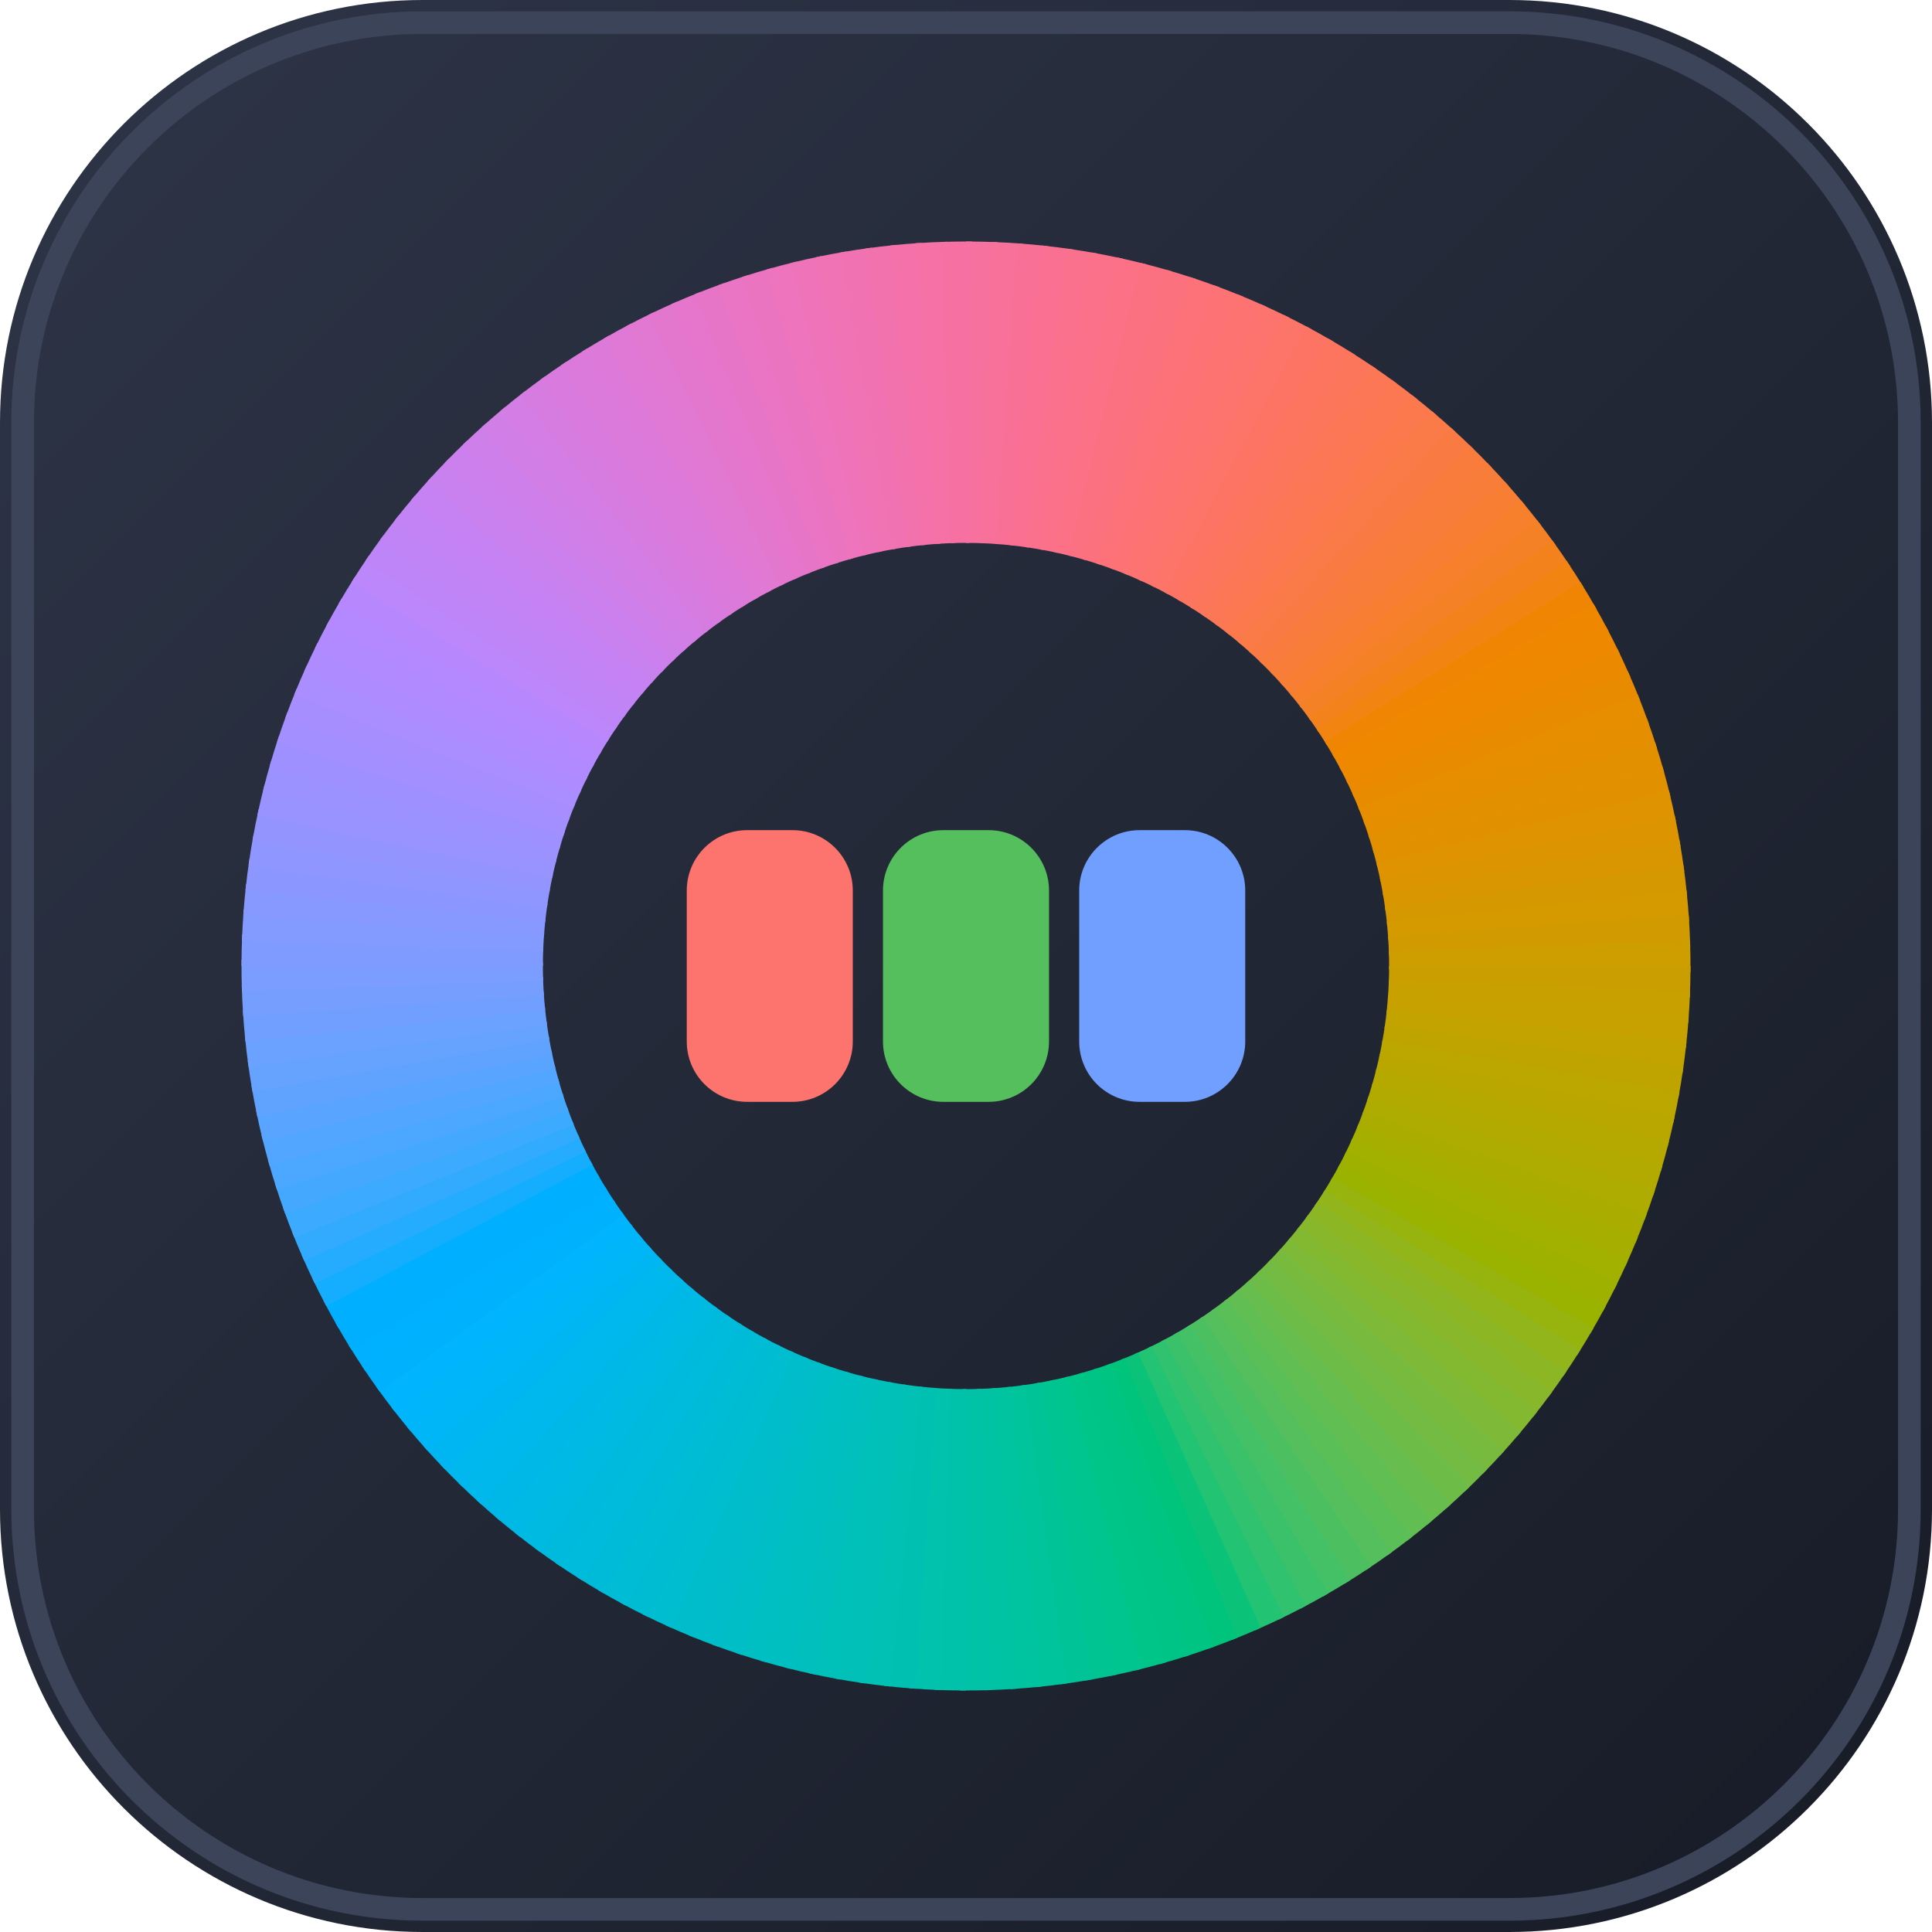
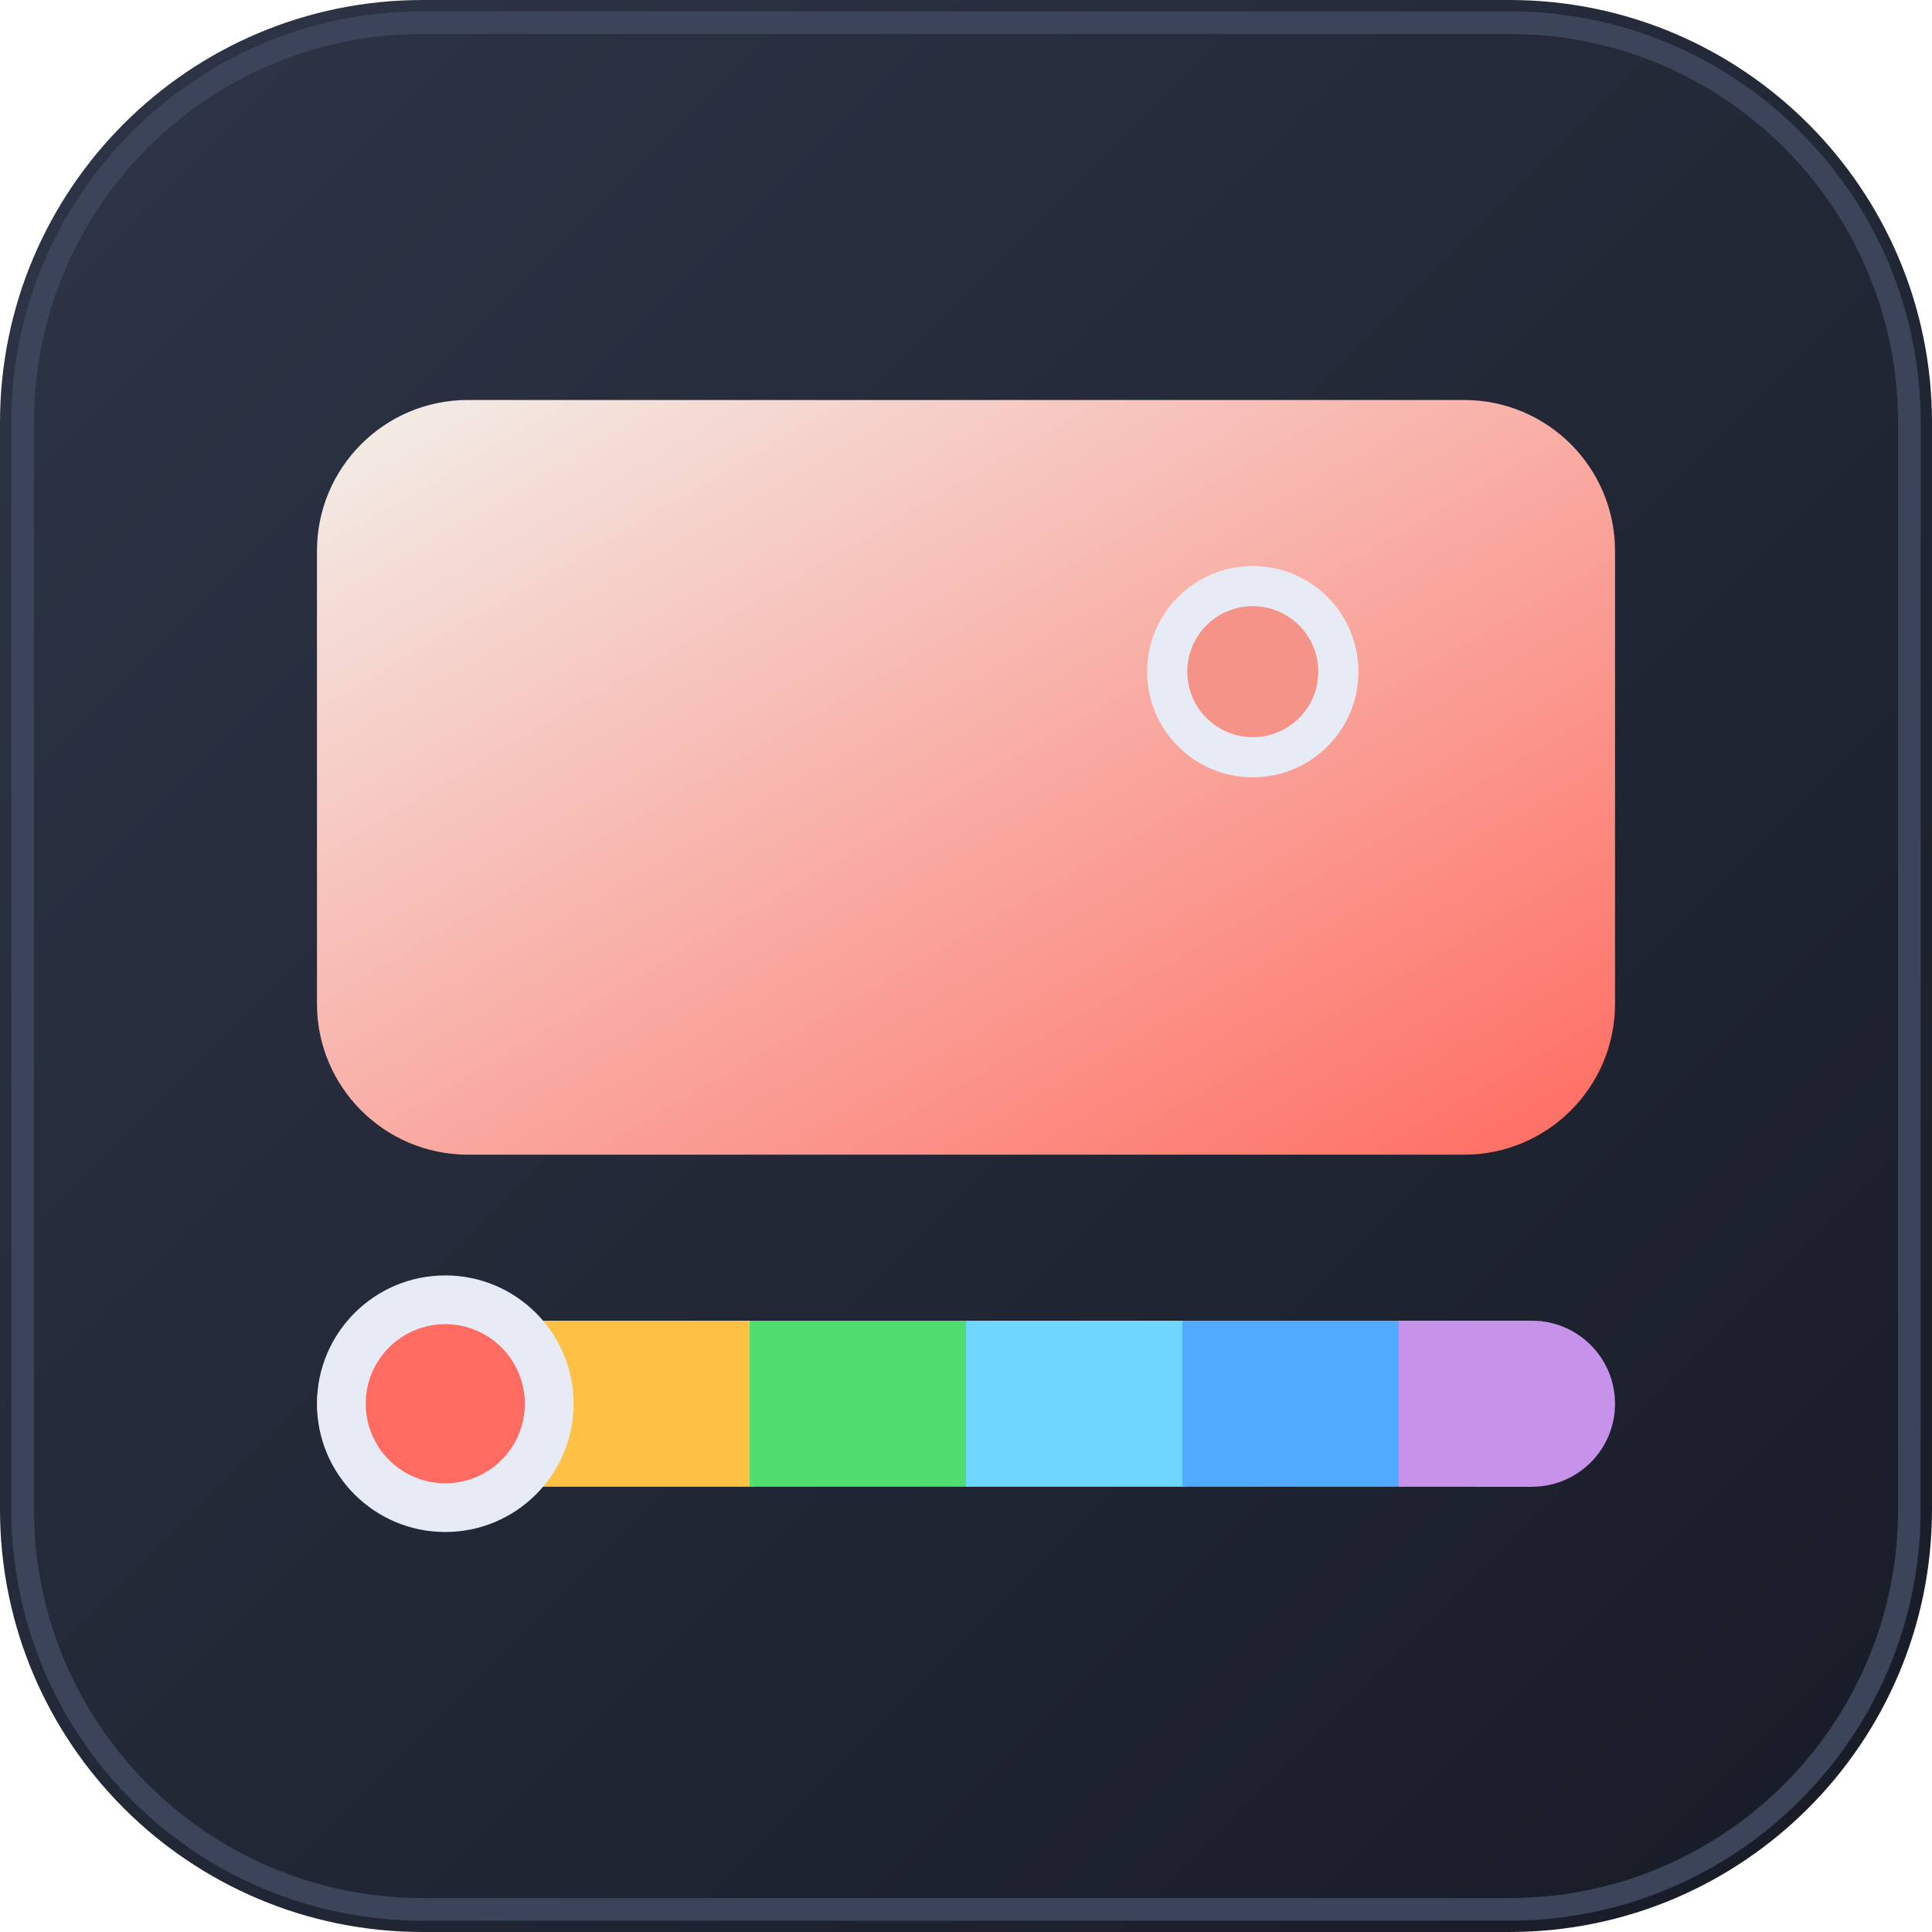
<svg xmlns="http://www.w3.org/2000/svg" width="256" height="256" viewBox="0 0 256 256" role="img" aria-label="W3C Color Toolkit">
  <defs>
    <linearGradient id="g0" x1="0" y1="0" x2="1" y2="1">
      <stop offset="0" stop-color="#2E3547" />
      <stop offset="1" stop-color="#171B26" />
    </linearGradient>
+     <linearGradient id="g1" x1="0" y1="0" x2="1" y2="1">
+       <stop offset="0" stop-color="#F2F0EA" />
+       <stop offset="1" stop-color="#FF6B60" />
+     </linearGradient>
  </defs>
  <rect x="0" y="0" width="256" height="256" rx="56" fill="url(#g0)" />
  <rect x="3" y="3" width="250" height="250" rx="53" fill="none" stroke="#3C4459" stroke-width="3" />
-   <g>
-     <path d="M128 32 A96 96 0 0 1 132.187 32.091 L130.445 71.989 A56.064 56.064 0 0 0 128 71.936 Z" fill="#f7719e" />
-     <path d="M131.35 32.058 A96 96 0 0 1 135.532 32.296 L132.399 72.109 A56.064 56.064 0 0 0 129.957 71.97 Z" fill="#f8719a" />
-     <path d="M134.697 32.234 A96 96 0 0 1 138.868 32.617 L134.347 72.296 A56.064 56.064 0 0 0 131.911 72.073 Z" fill="#f97096" />
-     <path d="M138.035 32.526 A96 96 0 0 1 142.19 33.054 L136.287 72.552 A56.064 56.064 0 0 0 133.86 72.243 Z" fill="#fa7092" />
-     <path d="M141.361 32.934 A96 96 0 0 1 145.495 33.608 L138.217 72.875 A56.064 56.064 0 0 0 135.803 72.482 Z" fill="#fa718e" />
-     <path d="M144.67 33.458 A96 96 0 0 1 148.778 34.276 L140.134 73.265 A56.064 56.064 0 0 0 137.735 72.788 Z" fill="#fb718a" />
-     <path d="M147.96 34.098 A96 96 0 0 1 152.036 35.058 L142.037 73.722 A56.064 56.064 0 0 0 139.656 73.161 Z" fill="#fc7186" />
-     <path d="M151.225 34.852 A96 96 0 0 1 155.265 35.953 L143.923 74.245 A56.064 56.064 0 0 0 141.563 73.601 Z" fill="#fc7182" />
-     <path d="M154.461 35.719 A96 96 0 0 1 158.461 36.961 L145.789 74.833 A56.064 56.064 0 0 0 143.453 74.108 Z" fill="#fc717e" />
-     <path d="M157.666 36.699 A96 96 0 0 1 161.62 38.079 L147.634 75.486 A56.064 56.064 0 0 0 145.325 74.68 Z" fill="#fd7279" />
-     <path d="M160.834 37.79 A96 96 0 0 1 164.738 39.308 L149.455 76.204 A56.064 56.064 0 0 0 147.175 75.317 Z" fill="#fd7275" />
-     <path d="M163.962 38.99 A96 96 0 0 1 167.811 40.644 L151.249 76.984 A56.064 56.064 0 0 0 149.002 76.018 Z" fill="#fd7371" />
-     <path d="M167.047 40.3 A96 96 0 0 1 170.835 42.086 L153.016 77.826 A56.064 56.064 0 0 0 150.803 76.783 Z" fill="#fd736d" />
-     <path d="M170.084 41.716 A96 96 0 0 1 173.807 43.634 L154.751 78.73 A56.064 56.064 0 0 0 152.577 77.61 Z" fill="#fd7468" />
-     <path d="M173.069 43.237 A96 96 0 0 1 176.724 45.284 L156.455 79.694 A56.064 56.064 0 0 0 154.32 78.498 Z" fill="#fd7464" />
-     <path d="M176 44.862 A96 96 0 0 1 179.581 47.034 L158.123 80.716 A56.064 56.064 0 0 0 156.032 79.447 Z" fill="#fd755f" />
-     <path d="M178.872 46.587 A96 96 0 0 1 182.375 48.884 L159.755 81.796 A56.064 56.064 0 0 0 157.709 80.455 Z" fill="#fc765b" />
-     <path d="M181.683 48.412 A96 96 0 0 1 185.103 50.83 L161.348 82.933 A56.064 56.064 0 0 0 159.351 81.521 Z" fill="#fc7756" />
-     <path d="M184.427 50.334 A96 96 0 0 1 187.761 52.87 L162.901 84.124 A56.064 56.064 0 0 0 160.954 82.643 Z" fill="#fb7852" />
-     <path d="M187.104 52.351 A96 96 0 0 1 190.347 55.001 L164.411 85.369 A56.064 56.064 0 0 0 162.516 83.821 Z" fill="#fb794d" />
-     <path d="M189.708 54.46 A96 96 0 0 1 192.857 57.221 L165.876 86.665 A56.064 56.064 0 0 0 164.037 85.052 Z" fill="#fa7a48" />
-     <path d="M192.237 56.658 A96 96 0 0 1 195.287 59.528 L167.296 88.012 A56.064 56.064 0 0 0 165.514 86.336 Z" fill="#f97b43" />
-     <path d="M194.687 58.943 A96 96 0 0 1 197.636 61.918 L168.667 89.408 A56.064 56.064 0 0 0 166.945 87.671 Z" fill="#f97c3d" />
-     <path d="M197.057 61.313 A96 96 0 0 1 199.9 64.388 L169.989 90.851 A56.064 56.064 0 0 0 168.329 89.055 Z" fill="#f87d38" />
-     <path d="M199.342 63.763 A96 96 0 0 1 202.076 66.936 L171.26 92.339 A56.064 56.064 0 0 0 169.664 90.486 Z" fill="#f77e32" />
-     <path d="M201.54 66.292 A96 96 0 0 1 204.162 69.559 L172.479 93.87 A56.064 56.064 0 0 0 170.948 91.963 Z" fill="#f6802c" />
-     <path d="M203.649 68.896 A96 96 0 0 1 206.155 72.253 L173.643 95.443 A56.064 56.064 0 0 0 172.179 93.484 Z" fill="#f48125" />
-     <path d="M205.666 71.573 A96 96 0 0 1 208.053 75.014 L174.751 97.056 A56.064 56.064 0 0 0 173.357 95.046 Z" fill="#f3821d" />
-     <path d="M207.588 74.317 A96 96 0 0 1 209.853 77.84 L175.802 98.707 A56.064 56.064 0 0 0 174.479 96.649 Z" fill="#f28412" />
-     <path d="M209.413 77.128 A96 96 0 0 1 211.554 80.727 L176.796 100.393 A56.064 56.064 0 0 0 175.545 98.291 Z" fill="#f08503" />
-     <path d="M211.138 80 A96 96 0 0 1 213.153 83.672 L177.729 102.113 A56.064 56.064 0 0 0 176.553 99.968 Z" fill="#ef8700" />
-     <path d="M212.763 82.931 A96 96 0 0 1 214.648 86.671 L178.603 103.864 A56.064 56.064 0 0 0 177.502 101.68 Z" fill="#ed8800" />
-     <path d="M214.284 85.916 A96 96 0 0 1 216.038 89.72 L179.414 105.645 A56.064 56.064 0 0 0 178.39 103.423 Z" fill="#eb8a00" />
-     <path d="M215.7 88.953 A96 96 0 0 1 217.32 92.816 L180.163 107.452 A56.064 56.064 0 0 0 179.217 105.197 Z" fill="#e98b00" />
-     <path d="M217.01 92.038 A96 96 0 0 1 218.494 95.955 L180.848 109.285 A56.064 56.064 0 0 0 179.982 106.998 Z" fill="#e78d00" />
-     <path d="M218.21 95.166 A96 96 0 0 1 219.557 99.132 L181.469 111.141 A56.064 56.064 0 0 0 180.683 108.825 Z" fill="#e58e00" />
-     <path d="M219.301 98.334 A96 96 0 0 1 220.509 102.345 L182.025 113.018 A56.064 56.064 0 0 0 181.32 110.675 Z" fill="#e39000" />
-     <path d="M220.281 101.539 A96 96 0 0 1 221.348 105.589 L182.515 114.912 A56.064 56.064 0 0 0 181.892 112.547 Z" fill="#e19100" />
-     <path d="M221.148 104.775 A96 96 0 0 1 222.073 108.861 L182.938 116.823 A56.064 56.064 0 0 0 182.399 114.437 Z" fill="#df9300" />
-     <path d="M221.902 108.04 A96 96 0 0 1 222.683 112.155 L183.295 118.747 A56.064 56.064 0 0 0 182.839 116.344 Z" fill="#dc9500" />
-     <path d="M222.542 111.33 A96 96 0 0 1 223.179 115.469 L183.584 120.682 A56.064 56.064 0 0 0 183.212 118.265 Z" fill="#d99600" />
-     <path d="M223.066 114.639 A96 96 0 0 1 223.558 118.799 L183.806 122.627 A56.064 56.064 0 0 0 183.518 120.197 Z" fill="#d69800" />
-     <path d="M223.474 117.965 A96 96 0 0 1 223.821 122.139 L183.959 124.577 A56.064 56.064 0 0 0 183.757 122.14 Z" fill="#d49a00" />
-     <path d="M223.766 121.303 A96 96 0 0 1 223.967 125.487 L184.045 126.532 A56.064 56.064 0 0 0 183.927 124.089 Z" fill="#d19b00" />
-     <path d="M223.942 124.65 A96 96 0 0 1 223.996 128.838 L184.062 128.489 A56.064 56.064 0 0 0 184.03 126.043 Z" fill="#ce9d00" />
-     <path d="M224 128 A96 96 0 0 1 223.909 132.187 L184.011 130.445 A56.064 56.064 0 0 0 184.064 128 Z" fill="#cb9e00" />
-     <path d="M223.942 131.35 A96 96 0 0 1 223.704 135.532 L183.891 132.399 A56.064 56.064 0 0 0 184.03 129.957 Z" fill="#c8a000" />
-     <path d="M223.766 134.697 A96 96 0 0 1 223.383 138.868 L183.704 134.347 A56.064 56.064 0 0 0 183.927 131.911 Z" fill="#c6a100" />
-     <path d="M223.474 138.035 A96 96 0 0 1 222.946 142.19 L183.448 136.287 A56.064 56.064 0 0 0 183.757 133.86 Z" fill="#c3a300" />
-     <path d="M223.066 141.361 A96 96 0 0 1 222.392 145.495 L183.125 138.217 A56.064 56.064 0 0 0 183.518 135.803 Z" fill="#bfa400" />
-     <path d="M222.542 144.67 A96 96 0 0 1 221.724 148.778 L182.735 140.134 A56.064 56.064 0 0 0 183.212 137.735 Z" fill="#bca600" />
-     <path d="M221.902 147.96 A96 96 0 0 1 220.942 152.036 L182.278 142.037 A56.064 56.064 0 0 0 182.839 139.656 Z" fill="#b9a700" />
-     <path d="M221.148 151.225 A96 96 0 0 1 220.047 155.265 L181.755 143.923 A56.064 56.064 0 0 0 182.399 141.563 Z" fill="#b5a900" />
-     <path d="M220.281 154.461 A96 96 0 0 1 219.039 158.461 L181.167 145.789 A56.064 56.064 0 0 0 181.892 143.453 Z" fill="#b2aa00" />
-     <path d="M219.301 157.666 A96 96 0 0 1 217.921 161.62 L180.514 147.634 A56.064 56.064 0 0 0 181.32 145.325 Z" fill="#aeac00" />
-     <path d="M218.21 160.834 A96 96 0 0 1 216.692 164.738 L179.796 149.455 A56.064 56.064 0 0 0 180.683 147.175 Z" fill="#aaad00" />
-     <path d="M217.01 163.962 A96 96 0 0 1 215.356 167.811 L179.016 151.249 A56.064 56.064 0 0 0 179.982 149.002 Z" fill="#a6ae00" />
-     <path d="M215.7 167.047 A96 96 0 0 1 213.914 170.835 L178.174 153.016 A56.064 56.064 0 0 0 179.217 150.803 Z" fill="#a2b000" />
-     <path d="M214.284 170.084 A96 96 0 0 1 212.366 173.807 L177.27 154.751 A56.064 56.064 0 0 0 178.39 152.577 Z" fill="#9eb100" />
-     <path d="M212.763 173.069 A96 96 0 0 1 210.716 176.724 L176.306 156.455 A56.064 56.064 0 0 0 177.502 154.32 Z" fill="#9ab200" />
-     <path d="M211.138 176 A96 96 0 0 1 208.966 179.581 L175.284 158.123 A56.064 56.064 0 0 0 176.553 156.032 Z" fill="#96b30e" />
-     <path d="M209.413 178.872 A96 96 0 0 1 207.116 182.375 L174.204 159.755 A56.064 56.064 0 0 0 175.545 157.709 Z" fill="#91b51a" />
-     <path d="M207.588 181.683 A96 96 0 0 1 205.17 185.103 L173.067 161.348 A56.064 56.064 0 0 0 174.479 159.351 Z" fill="#8cb623" />
-     <path d="M205.666 184.427 A96 96 0 0 1 203.13 187.761 L171.876 162.901 A56.064 56.064 0 0 0 173.357 160.954 Z" fill="#88b72b" />
-     <path d="M203.649 187.104 A96 96 0 0 1 200.999 190.347 L170.631 164.411 A56.064 56.064 0 0 0 172.179 162.516 Z" fill="#83b831" />
-     <path d="M201.54 189.708 A96 96 0 0 1 198.779 192.857 L169.335 165.876 A56.064 56.064 0 0 0 170.948 164.037 Z" fill="#7eb937" />
-     <path d="M199.342 192.237 A96 96 0 0 1 196.472 195.287 L167.988 167.296 A56.064 56.064 0 0 0 169.664 165.514 Z" fill="#78ba3d" />
-     <path d="M197.057 194.687 A96 96 0 0 1 194.082 197.636 L166.592 168.667 A56.064 56.064 0 0 0 168.329 166.945 Z" fill="#73bb43" />
-     <path d="M194.687 197.057 A96 96 0 0 1 191.612 199.9 L165.149 169.989 A56.064 56.064 0 0 0 166.945 168.329 Z" fill="#6dbc48" />
-     <path d="M192.237 199.342 A96 96 0 0 1 189.064 202.076 L163.661 171.26 A56.064 56.064 0 0 0 165.514 169.664 Z" fill="#67bd4d" />
-     <path d="M189.708 201.54 A96 96 0 0 1 186.441 204.162 L162.13 172.479 A56.064 56.064 0 0 0 164.037 170.948 Z" fill="#61be53" />
-     <path d="M187.104 203.649 A96 96 0 0 1 183.747 206.155 L160.557 173.643 A56.064 56.064 0 0 0 162.516 172.179 Z" fill="#5bbf57" />
-     <path d="M184.427 205.666 A96 96 0 0 1 180.986 208.053 L158.944 174.751 A56.064 56.064 0 0 0 160.954 173.357 Z" fill="#54bf5c" />
-     <path d="M181.683 207.588 A96 96 0 0 1 178.16 209.853 L157.293 175.802 A56.064 56.064 0 0 0 159.351 174.479 Z" fill="#4cc061" />
-     <path d="M178.872 209.413 A96 96 0 0 1 175.273 211.554 L155.607 176.796 A56.064 56.064 0 0 0 157.709 175.545 Z" fill="#44c166" />
-     <path d="M176 211.138 A96 96 0 0 1 172.328 213.153 L153.887 177.729 A56.064 56.064 0 0 0 156.032 176.553 Z" fill="#3bc16a" />
-     <path d="M173.069 212.763 A96 96 0 0 1 169.329 214.648 L152.136 178.603 A56.064 56.064 0 0 0 154.32 177.502 Z" fill="#30c26f" />
-     <path d="M170.084 214.284 A96 96 0 0 1 166.28 216.038 L150.355 179.414 A56.064 56.064 0 0 0 152.577 178.39 Z" fill="#22c373" />
-     <path d="M167.047 215.7 A96 96 0 0 1 163.184 217.32 L148.548 180.163 A56.064 56.064 0 0 0 150.803 179.217 Z" fill="#0ac378" />
-     <path d="M163.962 217.01 A96 96 0 0 1 160.045 218.494 L146.715 180.848 A56.064 56.064 0 0 0 149.002 179.982 Z" fill="#00c47c" />
-     <path d="M160.834 218.21 A96 96 0 0 1 156.868 219.557 L144.859 181.469 A56.064 56.064 0 0 0 147.175 180.683 Z" fill="#00c481" />
-     <path d="M157.666 219.301 A96 96 0 0 1 153.655 220.509 L142.982 182.025 A56.064 56.064 0 0 0 145.325 181.32 Z" fill="#00c485" />
-     <path d="M154.461 220.281 A96 96 0 0 1 150.411 221.348 L141.088 182.515 A56.064 56.064 0 0 0 143.453 181.892 Z" fill="#00c589" />
-     <path d="M151.225 221.148 A96 96 0 0 1 147.139 222.073 L139.177 182.938 A56.064 56.064 0 0 0 141.563 182.399 Z" fill="#00c58e" />
-     <path d="M147.96 221.902 A96 96 0 0 1 143.845 222.683 L137.253 183.295 A56.064 56.064 0 0 0 139.656 182.839 Z" fill="#00c592" />
-     <path d="M144.67 222.542 A96 96 0 0 1 140.531 223.179 L135.318 183.584 A56.064 56.064 0 0 0 137.735 183.212 Z" fill="#00c497" />
-     <path d="M141.361 223.066 A96 96 0 0 1 137.201 223.558 L133.373 183.806 A56.064 56.064 0 0 0 135.803 183.518 Z" fill="#00c49b" />
-     <path d="M138.035 223.474 A96 96 0 0 1 133.861 223.821 L131.423 183.959 A56.064 56.064 0 0 0 133.86 183.757 Z" fill="#00c39f" />
-     <path d="M134.697 223.766 A96 96 0 0 1 130.513 223.967 L129.468 184.045 A56.064 56.064 0 0 0 131.911 183.927 Z" fill="#00c3a3" />
-     <path d="M131.35 223.942 A96 96 0 0 1 127.162 223.996 L127.511 184.062 A56.064 56.064 0 0 0 129.957 184.03 Z" fill="#00c2a6" />
-     <path d="M128 224 A96 96 0 0 1 123.813 223.909 L125.555 184.011 A56.064 56.064 0 0 0 128 184.064 Z" fill="#00c2aa" />
-     <path d="M124.65 223.942 A96 96 0 0 1 120.468 223.704 L123.601 183.891 A56.064 56.064 0 0 0 126.043 184.03 Z" fill="#00c2ad" />
-     <path d="M121.303 223.766 A96 96 0 0 1 117.132 223.383 L121.653 183.704 A56.064 56.064 0 0 0 124.089 183.927 Z" fill="#00c1b1" />
-     <path d="M117.965 223.474 A96 96 0 0 1 113.81 222.946 L119.713 183.448 A56.064 56.064 0 0 0 122.14 183.757 Z" fill="#00c1b4" />
-     <path d="M114.639 223.066 A96 96 0 0 1 110.505 222.392 L117.783 183.125 A56.064 56.064 0 0 0 120.197 183.518 Z" fill="#00c0b7" />
-     <path d="M111.33 222.542 A96 96 0 0 1 107.222 221.724 L115.866 182.735 A56.064 56.064 0 0 0 118.265 183.212 Z" fill="#00c0ba" />
-     <path d="M108.04 221.902 A96 96 0 0 1 103.964 220.942 L113.963 182.278 A56.064 56.064 0 0 0 116.344 182.839 Z" fill="#00bfbd" />
-     <path d="M104.775 221.148 A96 96 0 0 1 100.735 220.047 L112.077 181.755 A56.064 56.064 0 0 0 114.437 182.399 Z" fill="#00bfc0" />
-     <path d="M101.539 220.281 A96 96 0 0 1 97.539 219.039 L110.211 181.167 A56.064 56.064 0 0 0 112.547 181.892 Z" fill="#00bfc3" />
-     <path d="M98.334 219.301 A96 96 0 0 1 94.38 217.921 L108.366 180.514 A56.064 56.064 0 0 0 110.675 181.32 Z" fill="#00bec6" />
-     <path d="M95.166 218.21 A96 96 0 0 1 91.262 216.692 L106.545 179.796 A56.064 56.064 0 0 0 108.825 180.683 Z" fill="#00bec9" />
-     <path d="M92.038 217.01 A96 96 0 0 1 88.189 215.356 L104.751 179.016 A56.064 56.064 0 0 0 106.998 179.982 Z" fill="#00bdcc" />
-     <path d="M88.953 215.7 A96 96 0 0 1 85.165 213.914 L102.984 178.174 A56.064 56.064 0 0 0 105.197 179.217 Z" fill="#00bdcf" />
-     <path d="M85.916 214.284 A96 96 0 0 1 82.193 212.366 L101.249 177.27 A56.064 56.064 0 0 0 103.423 178.39 Z" fill="#00bcd2" />
-     <path d="M82.931 212.763 A96 96 0 0 1 79.276 210.716 L99.545 176.306 A56.064 56.064 0 0 0 101.68 177.502 Z" fill="#00bcd5" />
-     <path d="M80 211.138 A96 96 0 0 1 76.419 208.966 L97.877 175.284 A56.064 56.064 0 0 0 99.968 176.553 Z" fill="#00bbd8" />
-     <path d="M77.128 209.413 A96 96 0 0 1 73.625 207.116 L96.245 174.204 A56.064 56.064 0 0 0 98.291 175.545 Z" fill="#00bbdb" />
-     <path d="M74.317 207.588 A96 96 0 0 1 70.897 205.17 L94.652 173.067 A56.064 56.064 0 0 0 96.649 174.479 Z" fill="#00bade" />
-     <path d="M71.573 205.666 A96 96 0 0 1 68.239 203.13 L93.099 171.876 A56.064 56.064 0 0 0 95.046 173.357 Z" fill="#00bae1" />
-     <path d="M68.896 203.649 A96 96 0 0 1 65.653 200.999 L91.589 170.631 A56.064 56.064 0 0 0 93.484 172.179 Z" fill="#00b9e4" />
-     <path d="M66.292 201.54 A96 96 0 0 1 63.143 198.779 L90.124 169.335 A56.064 56.064 0 0 0 91.963 170.948 Z" fill="#00b8e7" />
-     <path d="M63.763 199.342 A96 96 0 0 1 60.713 196.472 L88.704 167.988 A56.064 56.064 0 0 0 90.486 169.664 Z" fill="#00b8eb" />
-     <path d="M61.313 197.057 A96 96 0 0 1 58.364 194.082 L87.333 166.592 A56.064 56.064 0 0 0 89.055 168.329 Z" fill="#00b7ee" />
-     <path d="M58.943 194.687 A96 96 0 0 1 56.1 191.612 L86.011 165.149 A56.064 56.064 0 0 0 87.671 166.945 Z" fill="#00b6f2" />
-     <path d="M56.658 192.237 A96 96 0 0 1 53.924 189.064 L84.74 163.661 A56.064 56.064 0 0 0 86.336 165.514 Z" fill="#00b6f6" />
-     <path d="M54.46 189.708 A96 96 0 0 1 51.838 186.441 L83.521 162.13 A56.064 56.064 0 0 0 85.052 164.037 Z" fill="#00b5fa" />
-     <path d="M52.351 187.104 A96 96 0 0 1 49.845 183.747 L82.357 160.557 A56.064 56.064 0 0 0 83.821 162.516 Z" fill="#00b4fd" />
-     <path d="M50.334 184.427 A96 96 0 0 1 47.947 180.986 L81.249 158.944 A56.064 56.064 0 0 0 82.643 160.954 Z" fill="#00b2fe" />
-     <path d="M48.412 181.683 A96 96 0 0 1 46.147 178.16 L80.198 157.293 A56.064 56.064 0 0 0 81.521 159.351 Z" fill="#00b1ff" />
-     <path d="M46.587 178.872 A96 96 0 0 1 44.446 175.273 L79.204 155.607 A56.064 56.064 0 0 0 80.455 157.709 Z" fill="#00b0ff" />
-     <path d="M44.862 176 A96 96 0 0 1 42.847 172.328 L78.271 153.887 A56.064 56.064 0 0 0 79.447 156.032 Z" fill="#00afff" />
-     <path d="M43.237 173.069 A96 96 0 0 1 41.352 169.329 L77.397 152.136 A56.064 56.064 0 0 0 78.498 154.32 Z" fill="#15aeff" />
-     <path d="M41.716 170.084 A96 96 0 0 1 39.962 166.28 L76.586 150.355 A56.064 56.064 0 0 0 77.61 152.577 Z" fill="#26acff" />
-     <path d="M40.3 167.047 A96 96 0 0 1 38.68 163.184 L75.837 148.548 A56.064 56.064 0 0 0 76.783 150.803 Z" fill="#32abff" />
-     <path d="M38.99 163.962 A96 96 0 0 1 37.506 160.045 L75.152 146.715 A56.064 56.064 0 0 0 76.018 149.002 Z" fill="#3caaff" />
-     <path d="M37.79 160.834 A96 96 0 0 1 36.443 156.868 L74.531 144.859 A56.064 56.064 0 0 0 75.317 147.175 Z" fill="#44a8ff" />
-     <path d="M36.699 157.666 A96 96 0 0 1 35.491 153.655 L73.975 142.982 A56.064 56.064 0 0 0 74.68 145.325 Z" fill="#4ca7ff" />
-     <path d="M35.719 154.461 A96 96 0 0 1 34.652 150.411 L73.485 141.088 A56.064 56.064 0 0 0 74.108 143.453 Z" fill="#53a6ff" />
-     <path d="M34.852 151.225 A96 96 0 0 1 33.927 147.139 L73.062 139.177 A56.064 56.064 0 0 0 73.601 141.563 Z" fill="#59a4ff" />
-     <path d="M34.098 147.96 A96 96 0 0 1 33.317 143.845 L72.705 137.253 A56.064 56.064 0 0 0 73.161 139.656 Z" fill="#60a3ff" />
-     <path d="M33.458 144.67 A96 96 0 0 1 32.821 140.531 L72.416 135.318 A56.064 56.064 0 0 0 72.788 137.735 Z" fill="#66a2ff" />
-     <path d="M32.934 141.361 A96 96 0 0 1 32.442 137.201 L72.194 133.373 A56.064 56.064 0 0 0 72.482 135.803 Z" fill="#6ba1ff" />
-     <path d="M32.526 138.035 A96 96 0 0 1 32.179 133.861 L72.041 131.423 A56.064 56.064 0 0 0 72.243 133.86 Z" fill="#709fff" />
-     <path d="M32.234 134.697 A96 96 0 0 1 32.033 130.513 L71.955 129.468 A56.064 56.064 0 0 0 72.073 131.911 Z" fill="#759eff" />
-     <path d="M32.058 131.35 A96 96 0 0 1 32.004 127.162 L71.938 127.511 A56.064 56.064 0 0 0 71.97 129.957 Z" fill="#7a9dff" />
-     <path d="M32 128 A96 96 0 0 1 32.091 123.813 L71.989 125.555 A56.064 56.064 0 0 0 71.936 128 Z" fill="#7f9bff" />
-     <path d="M32.058 124.65 A96 96 0 0 1 32.296 120.468 L72.109 123.601 A56.064 56.064 0 0 0 71.97 126.043 Z" fill="#839aff" />
-     <path d="M32.234 121.303 A96 96 0 0 1 32.617 117.132 L72.296 121.653 A56.064 56.064 0 0 0 72.073 124.089 Z" fill="#8798ff" />
-     <path d="M32.526 117.965 A96 96 0 0 1 33.054 113.81 L72.552 119.713 A56.064 56.064 0 0 0 72.243 122.14 Z" fill="#8b97ff" />
-     <path d="M32.934 114.639 A96 96 0 0 1 33.608 110.505 L72.875 117.783 A56.064 56.064 0 0 0 72.482 120.197 Z" fill="#9096ff" />
-     <path d="M33.458 111.33 A96 96 0 0 1 34.276 107.222 L73.265 115.866 A56.064 56.064 0 0 0 72.788 118.265 Z" fill="#9494ff" />
-     <path d="M34.098 108.04 A96 96 0 0 1 35.058 103.964 L73.722 113.963 A56.064 56.064 0 0 0 73.161 116.344 Z" fill="#9893ff" />
-     <path d="M34.852 104.775 A96 96 0 0 1 35.953 100.735 L74.245 112.077 A56.064 56.064 0 0 0 73.601 114.437 Z" fill="#9c92ff" />
-     <path d="M35.719 101.539 A96 96 0 0 1 36.961 97.539 L74.833 110.211 A56.064 56.064 0 0 0 74.108 112.547 Z" fill="#9f90ff" />
-     <path d="M36.699 98.334 A96 96 0 0 1 38.079 94.38 L75.486 108.366 A56.064 56.064 0 0 0 74.68 110.675 Z" fill="#a38fff" />
-     <path d="M37.79 95.166 A96 96 0 0 1 39.308 91.262 L76.204 106.545 A56.064 56.064 0 0 0 75.317 108.825 Z" fill="#a78eff" />
-     <path d="M38.99 92.038 A96 96 0 0 1 40.644 88.189 L76.984 104.751 A56.064 56.064 0 0 0 76.018 106.998 Z" fill="#aa8dff" />
-     <path d="M40.3 88.953 A96 96 0 0 1 42.086 85.165 L77.826 102.984 A56.064 56.064 0 0 0 76.783 105.197 Z" fill="#ae8bff" />
-     <path d="M41.716 85.916 A96 96 0 0 1 43.634 82.193 L78.73 101.249 A56.064 56.064 0 0 0 77.61 103.423 Z" fill="#b18aff" />
-     <path d="M43.237 82.931 A96 96 0 0 1 45.284 79.276 L79.694 99.545 A56.064 56.064 0 0 0 78.498 101.68 Z" fill="#b489ff" />
-     <path d="M44.862 80 A96 96 0 0 1 47.034 76.419 L80.716 97.877 A56.064 56.064 0 0 0 79.447 99.968 Z" fill="#b788fd" />
-     <path d="M46.587 77.128 A96 96 0 0 1 48.884 73.625 L81.796 96.245 A56.064 56.064 0 0 0 80.455 98.291 Z" fill="#bb87fb" />
-     <path d="M48.412 74.317 A96 96 0 0 1 50.83 70.897 L82.933 94.652 A56.064 56.064 0 0 0 81.521 96.649 Z" fill="#be85f9" />
-     <path d="M50.334 71.573 A96 96 0 0 1 52.87 68.239 L84.124 93.099 A56.064 56.064 0 0 0 82.643 95.046 Z" fill="#c184f7" />
-     <path d="M52.351 68.896 A96 96 0 0 1 55.001 65.653 L85.369 91.589 A56.064 56.064 0 0 0 83.821 93.484 Z" fill="#c483f4" />
-     <path d="M54.46 66.292 A96 96 0 0 1 57.221 63.143 L86.665 90.124 A56.064 56.064 0 0 0 85.052 91.963 Z" fill="#c682f2" />
-     <path d="M56.658 63.763 A96 96 0 0 1 59.528 60.713 L88.012 88.704 A56.064 56.064 0 0 0 86.336 90.486 Z" fill="#c981ef" />
-     <path d="M58.943 61.313 A96 96 0 0 1 61.918 58.364 L89.408 87.333 A56.064 56.064 0 0 0 87.671 89.055 Z" fill="#cc80ed" />
-     <path d="M61.313 58.943 A96 96 0 0 1 64.388 56.1 L90.851 86.011 A56.064 56.064 0 0 0 89.055 87.671 Z" fill="#cf7fea" />
-     <path d="M63.763 56.658 A96 96 0 0 1 66.936 53.924 L92.339 84.74 A56.064 56.064 0 0 0 90.486 86.336 Z" fill="#d17ee7" />
-     <path d="M66.292 54.46 A96 96 0 0 1 69.559 51.838 L93.87 83.521 A56.064 56.064 0 0 0 91.963 85.052 Z" fill="#d47de4" />
-     <path d="M68.896 52.351 A96 96 0 0 1 72.253 49.845 L95.443 82.357 A56.064 56.064 0 0 0 93.484 83.821 Z" fill="#d67ce1" />
-     <path d="M71.573 50.334 A96 96 0 0 1 75.014 47.947 L97.056 81.249 A56.064 56.064 0 0 0 95.046 82.643 Z" fill="#d97bde" />
-     <path d="M74.317 48.412 A96 96 0 0 1 77.84 46.147 L98.707 80.198 A56.064 56.064 0 0 0 96.649 81.521 Z" fill="#db7adb" />
-     <path d="M77.128 46.587 A96 96 0 0 1 80.727 44.446 L100.393 79.204 A56.064 56.064 0 0 0 98.291 80.455 Z" fill="#dd79d8" />
-     <path d="M80 44.862 A96 96 0 0 1 83.672 42.847 L102.113 78.271 A56.064 56.064 0 0 0 99.968 79.447 Z" fill="#df79d5" />
-     <path d="M82.931 43.237 A96 96 0 0 1 86.671 41.352 L103.864 77.397 A56.064 56.064 0 0 0 101.68 78.498 Z" fill="#e178d2" />
-     <path d="M85.916 41.716 A96 96 0 0 1 89.72 39.962 L105.645 76.586 A56.064 56.064 0 0 0 103.423 77.61 Z" fill="#e377ce" />
-     <path d="M88.953 40.3 A96 96 0 0 1 92.816 38.68 L107.452 75.837 A56.064 56.064 0 0 0 105.197 76.783 Z" fill="#e576cb" />
-     <path d="M92.038 38.99 A96 96 0 0 1 95.955 37.506 L109.285 75.152 A56.064 56.064 0 0 0 106.998 76.018 Z" fill="#e775c7" />
-     <path d="M95.166 37.79 A96 96 0 0 1 99.132 36.443 L111.141 74.531 A56.064 56.064 0 0 0 108.825 75.317 Z" fill="#e975c4" />
-     <path d="M98.334 36.699 A96 96 0 0 1 102.345 35.491 L113.018 73.975 A56.064 56.064 0 0 0 110.675 74.68 Z" fill="#eb74c0" />
-     <path d="M101.539 35.719 A96 96 0 0 1 105.589 34.652 L114.912 73.485 A56.064 56.064 0 0 0 112.547 74.108 Z" fill="#ed74bd" />
-     <path d="M104.775 34.852 A96 96 0 0 1 108.861 33.927 L116.823 73.062 A56.064 56.064 0 0 0 114.437 73.601 Z" fill="#ee73b9" />
-     <path d="M108.04 34.098 A96 96 0 0 1 112.155 33.317 L118.747 72.705 A56.064 56.064 0 0 0 116.344 73.161 Z" fill="#f073b5" />
-     <path d="M111.33 33.458 A96 96 0 0 1 115.469 32.821 L120.682 72.416 A56.064 56.064 0 0 0 118.265 72.788 Z" fill="#f172b2" />
-     <path d="M114.639 32.934 A96 96 0 0 1 118.799 32.442 L122.627 72.194 A56.064 56.064 0 0 0 120.197 72.482 Z" fill="#f272ae" />
-     <path d="M117.965 32.526 A96 96 0 0 1 122.139 32.179 L124.577 72.041 A56.064 56.064 0 0 0 122.14 72.243 Z" fill="#f471aa" />
-     <path d="M121.303 32.234 A96 96 0 0 1 125.487 32.033 L126.532 71.955 A56.064 56.064 0 0 0 124.089 72.073 Z" fill="#f571a6" />
-     <path d="M124.65 32.058 A96 96 0 0 1 128.838 32.004 L128.489 71.938 A56.064 56.064 0 0 0 126.043 71.97 Z" fill="#f671a2" />
-   </g>
-   <rect x="91" y="110" width="22" height="36" rx="8" fill="#fd736d" />
-   <rect x="117" y="110" width="22" height="36" rx="8" fill="#54bf5c" />
-   <rect x="143" y="110" width="22" height="36" rx="8" fill="#709fff" />
+   <rect x="42" y="53" width="172" height="100" rx="20" fill="url(#g1)" />
+   <circle cx="166" cy="89" r="14" fill="#E6EBF5" />
+   <circle cx="166" cy="89" r="8.68" fill="#F69389" />
+   <rect x="42" y="175" width="28.667" height="22" rx="11" fill="#FF6B60" />
+   <rect x="53" y="175" width="18.167" height="22" rx="0" fill="#FF6B60" />
+   <rect x="70.667" y="175" width="29.167" height="22" rx="0" fill="#FFC145" />
+   <rect x="99.333" y="175" width="29.167" height="22" rx="0" fill="#4EDD6E" />
+   <rect x="128" y="175" width="29.167" height="22" rx="0" fill="#6FD6FF" />
+   <rect x="156.667" y="175" width="29.167" height="22" rx="0" fill="#53ABFF" />
+   <rect x="185.333" y="175" width="28.667" height="22" rx="11" fill="#C792EA" />
+   <rect x="185.333" y="175" width="17.667" height="22" rx="0" fill="#C792EA" />
+   <circle cx="59" cy="186" r="17" fill="#E6EBF5" />
+   <circle cx="59" cy="186" r="10.54" fill="#FF6B60" />
</svg>
